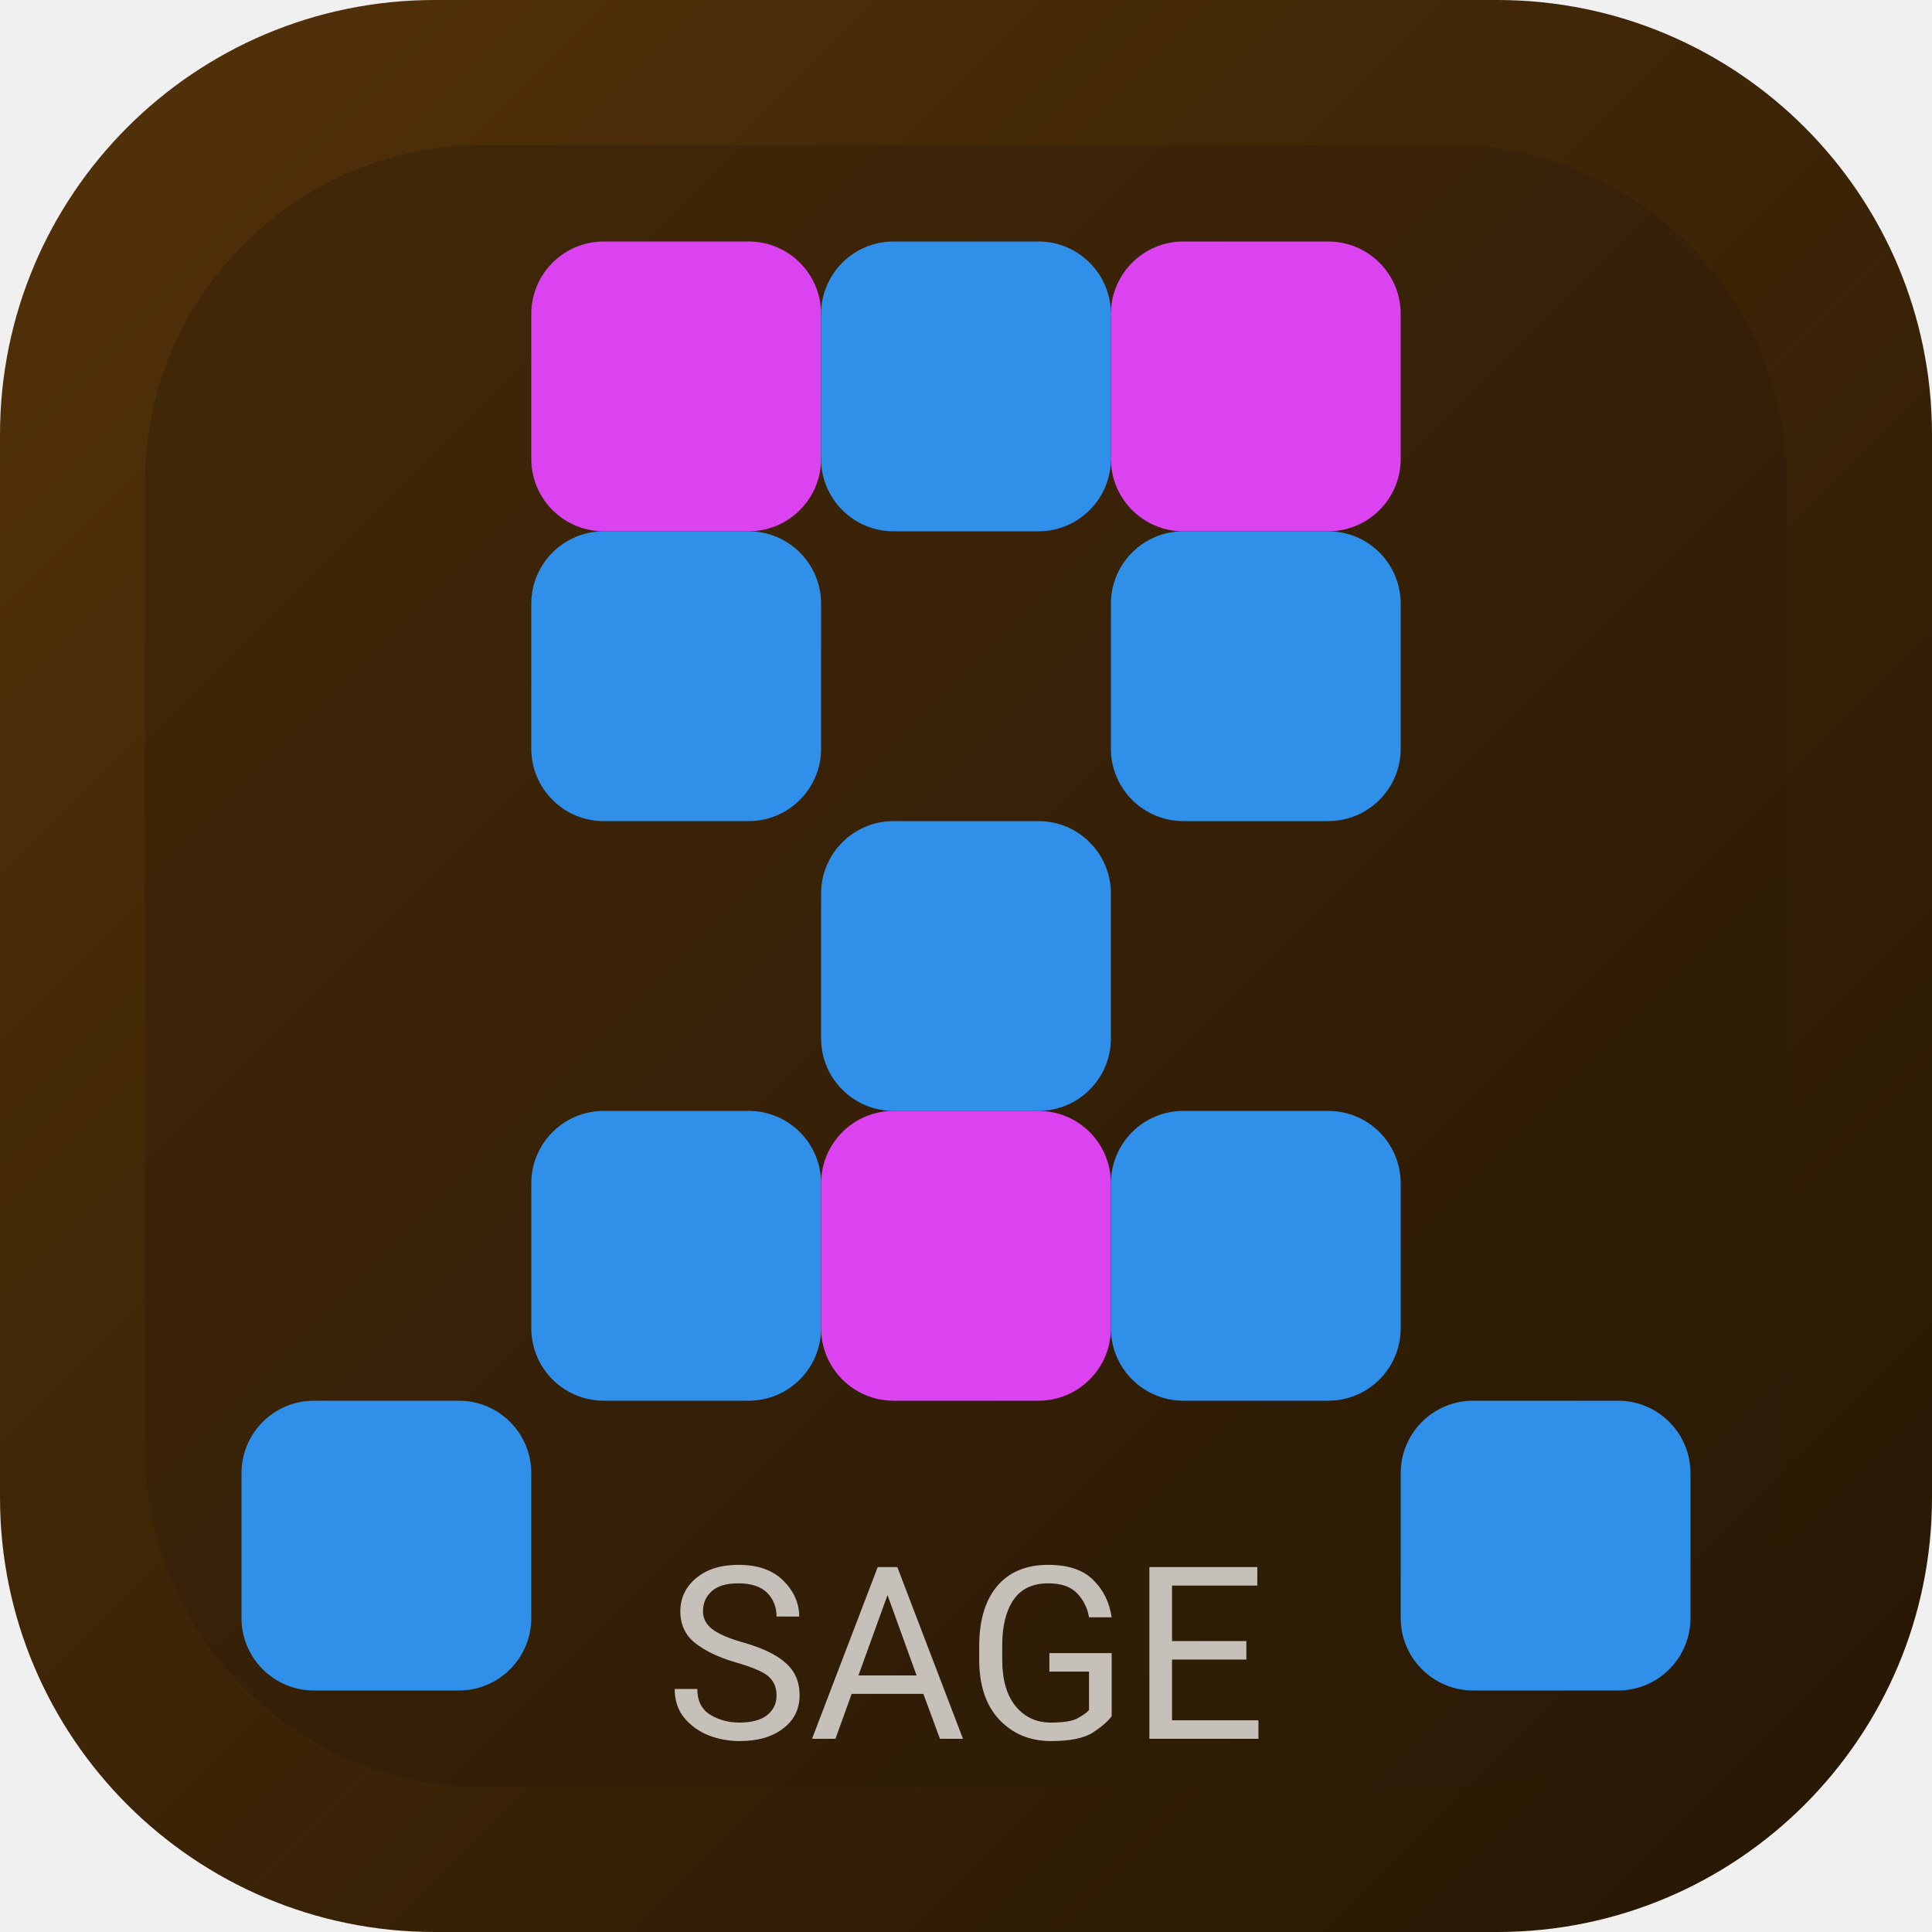
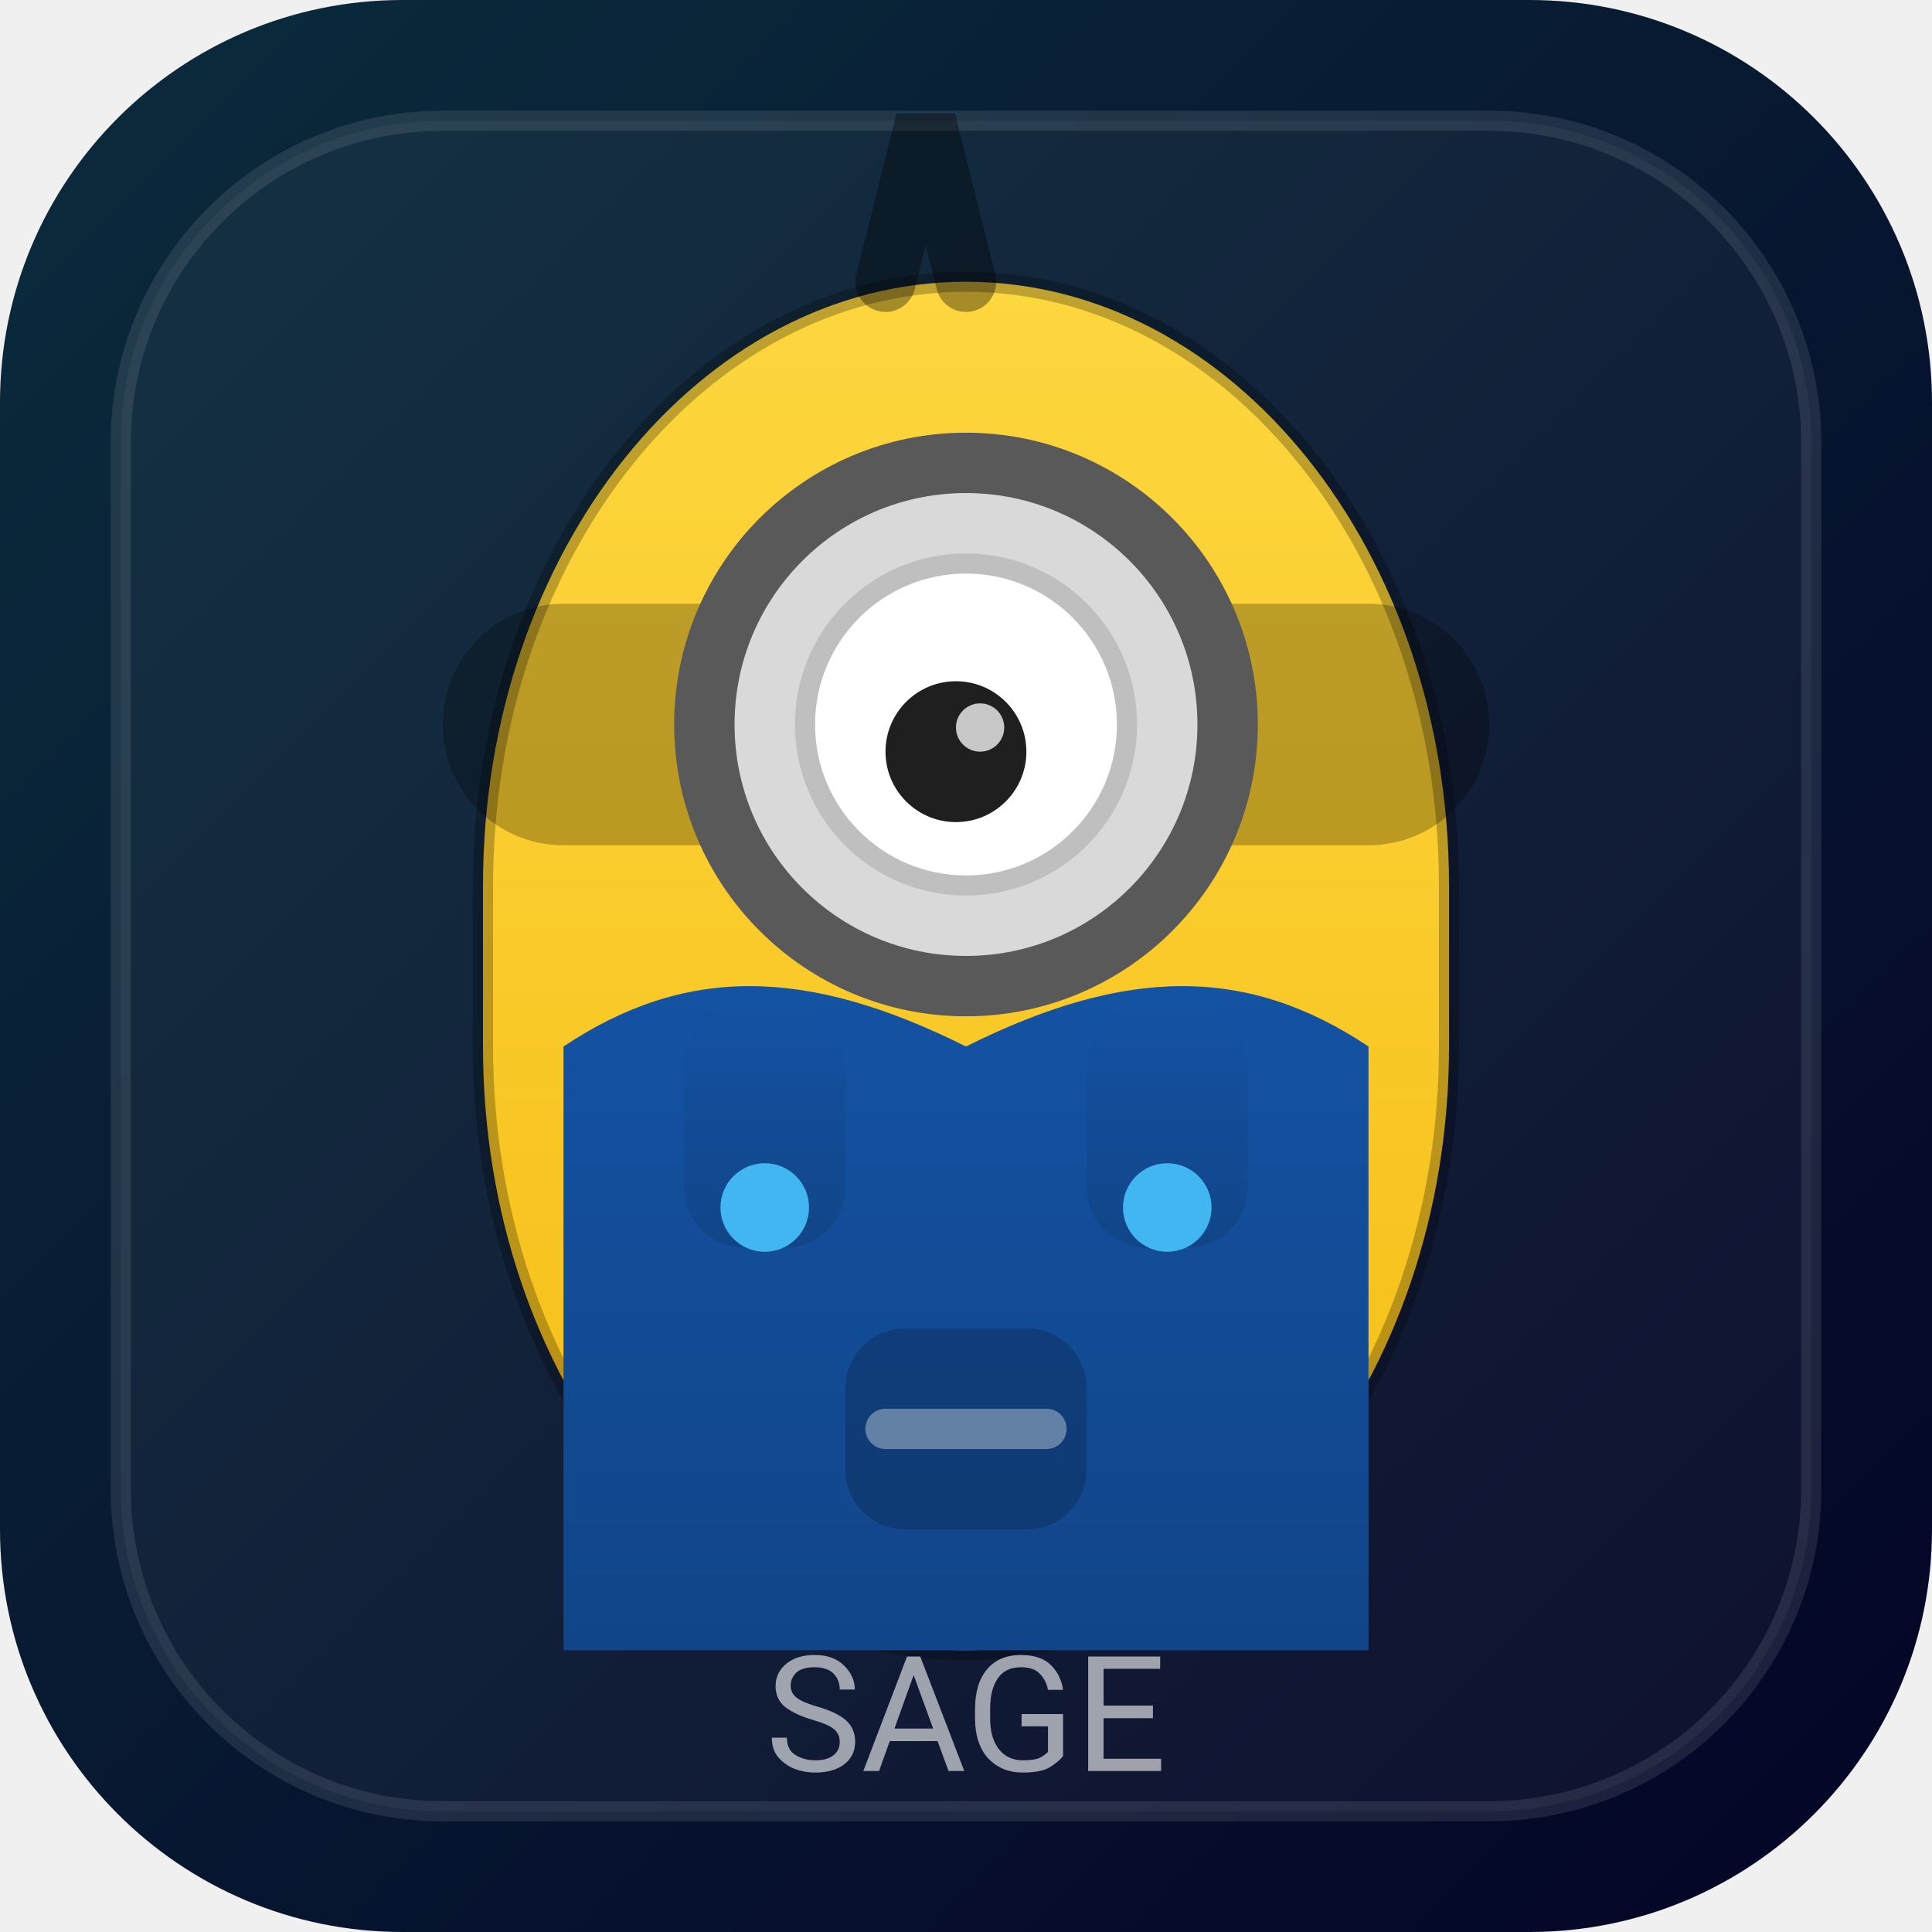
- <svg xmlns="http://www.w3.org/2000/svg" width="80" height="80" viewBox="0 0 80 80">
+ <svg xmlns="http://www.w3.org/2000/svg" width="96" height="96" viewBox="0 0 96 96">
  <defs>
-     <linearGradient id="g" x1="0" y1="0" x2="1" y2="1">
-       <stop offset="0" stop-color="hsl(33 80% 18%)" />
-       <stop offset="1" stop-color="hsl(33 80% 8%)" />
+     <linearGradient id="bg" x1="0" y1="0" x2="1" y2="1">
+       <stop offset="0" stop-color="hsl(200 70% 14%)" />
+       <stop offset="1" stop-color="hsl(240 80% 8%)" />
+     </linearGradient>
+     <linearGradient id="body" x1="0" y1="0" x2="0" y2="1">
+       <stop offset="0" stop-color="hsl(48 98% 62%)" />
+       <stop offset="1" stop-color="hsl(45 92% 52%)" />
+     </linearGradient>
+     <linearGradient id="denim" x1="0" y1="0" x2="0" y2="1">
+       <stop offset="0" stop-color="hsl(214 78% 36%)" />
+       <stop offset="1" stop-color="hsl(214 78% 30%)" />
    </linearGradient>
  </defs>
-   <rect x="0" y="0" width="80" height="80" rx="18" fill="url(#g)" />
-   <rect x="6" y="6" width="68" height="68" rx="14" fill="hsl(33 70% 10%)" opacity="0.35" />
-   <rect x="22" y="10" width="12" height="12" rx="3" fill="hsl(293 85% 60%)" />
-   <rect x="46" y="10" width="12" height="12" rx="3" fill="hsl(293 85% 60%)" />
-   <rect x="34" y="10" width="12" height="12" rx="3" fill="hsl(209 80% 55%)" />
-   <rect x="22" y="22" width="12" height="12" rx="3" fill="hsl(209 80% 55%)" />
-   <rect x="46" y="22" width="12" height="12" rx="3" fill="hsl(209 80% 55%)" />
-   <rect x="34" y="34" width="12" height="12" rx="3" fill="hsl(209 80% 55%)" />
-   <rect x="22" y="46" width="12" height="12" rx="3" fill="hsl(209 80% 55%)" />
-   <rect x="46" y="46" width="12" height="12" rx="3" fill="hsl(209 80% 55%)" />
-   <rect x="34" y="46" width="12" height="12" rx="3" fill="hsl(293 85% 60%)" />
-   <rect x="10" y="58" width="12" height="12" rx="3" fill="hsl(209 80% 55%)" />
-   <rect x="58" y="58" width="12" height="12" rx="3" fill="hsl(209 80% 55%)" />
-   <text x="40" y="72" text-anchor="middle" font-family="ui-sans-serif, system-ui, -apple-system, Segoe UI, Roboto, Helvetica, Arial" font-size="10" fill="rgba(255,255,255,0.72)">SAGE</text>
+   <rect x="0" y="0" width="96" height="96" rx="20" fill="url(#bg)" />
+   <rect x="6" y="6" width="84" height="84" rx="16" fill="rgba(255,255,255,0.04)" stroke="rgba(255,255,255,0.10)" />
+   <rect x="24" y="14" width="48" height="68" rx="30" fill="url(#body)" stroke="rgba(0,0,0,0.25)" />
+   <path d="M 44 14 L 46 6 L 48 14" stroke="rgba(0,0,0,0.35)" stroke-width="3" stroke-linecap="round" fill="none" />
+   <rect x="22" y="30" width="52" height="12" rx="6" fill="rgba(0,0,0,0.25)" />
+   <circle cx="48" cy="36" r="13" fill="hsl(0 0% 85%)" stroke="hsl(0 0% 35%)" stroke-width="3" />
+   <circle cx="48" cy="36" r="8" fill="white" stroke="hsl(0 0% 75%)" stroke-width="1" />
+   <circle cx="47.5" cy="37.35" r="3.5" fill="hsl(0 0% 12%)" />
+   <circle cx="48.7" cy="36.15" r="1.2" fill="rgba(255,255,255,0.75)" />
+   <path d="M 40 60 Q 48 59 56 60" stroke="rgba(0,0,0,0.45)" stroke-width="3" stroke-linecap="round" fill="none" />
+   <path d="M 28 52 C 34 48 40 48 48 52 C 56 48 62 48 68 52 L 68 82 L 28 82 Z" fill="url(#denim)" />
+   <rect x="34" y="50" width="8" height="12" rx="3" fill="url(#denim)" />
+   <rect x="54" y="50" width="8" height="12" rx="3" fill="url(#denim)" />
+   <circle cx="38" cy="60" r="2.2" fill="hsl(200 85% 60%)" />
+   <circle cx="58" cy="60" r="2.2" fill="hsl(200 85% 60%)" />
+   <rect x="42" y="66" width="12" height="10" rx="3" fill="rgba(0,0,0,0.18)" />
+   <path d="M 44 71 L 52 71" stroke="rgba(255,255,255,0.35)" stroke-width="2" stroke-linecap="round" />
+   <text x="48" y="88" text-anchor="middle" font-family="ui-sans-serif, system-ui, -apple-system, Segoe UI, Roboto, Helvetica, Arial" font-size="8" fill="rgba(255,255,255,0.60)">SAGE</text>
</svg>
